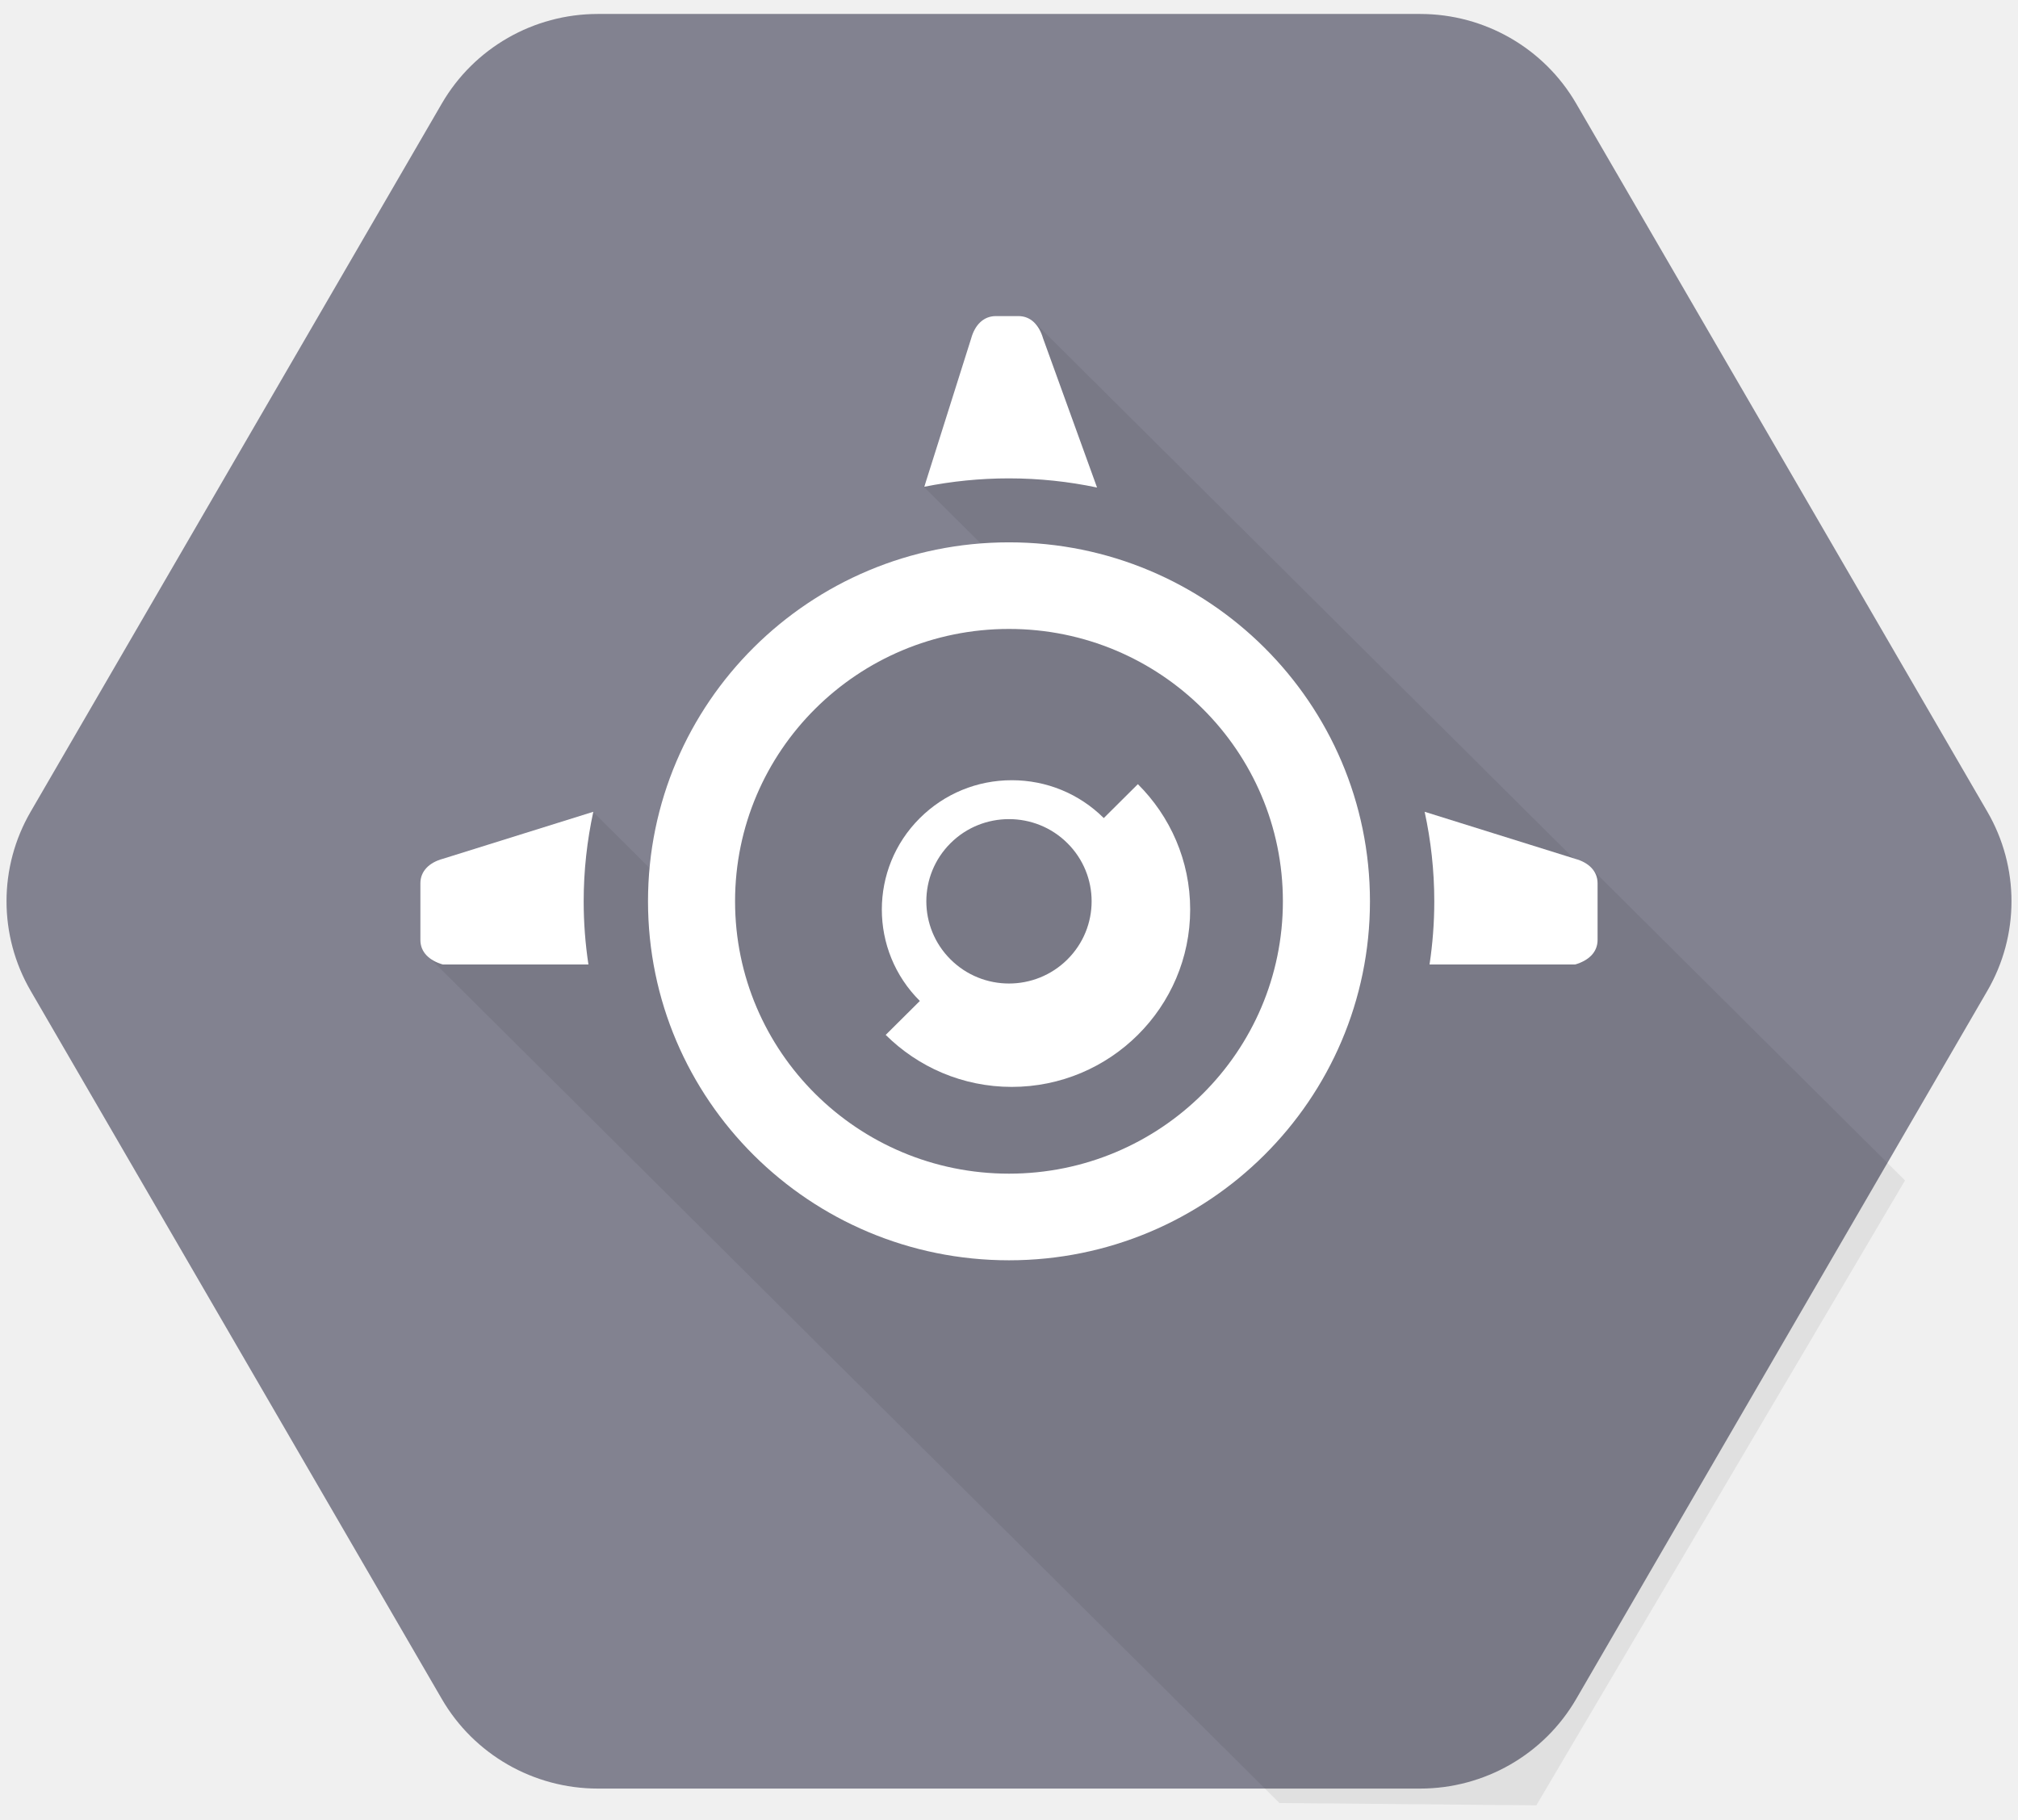
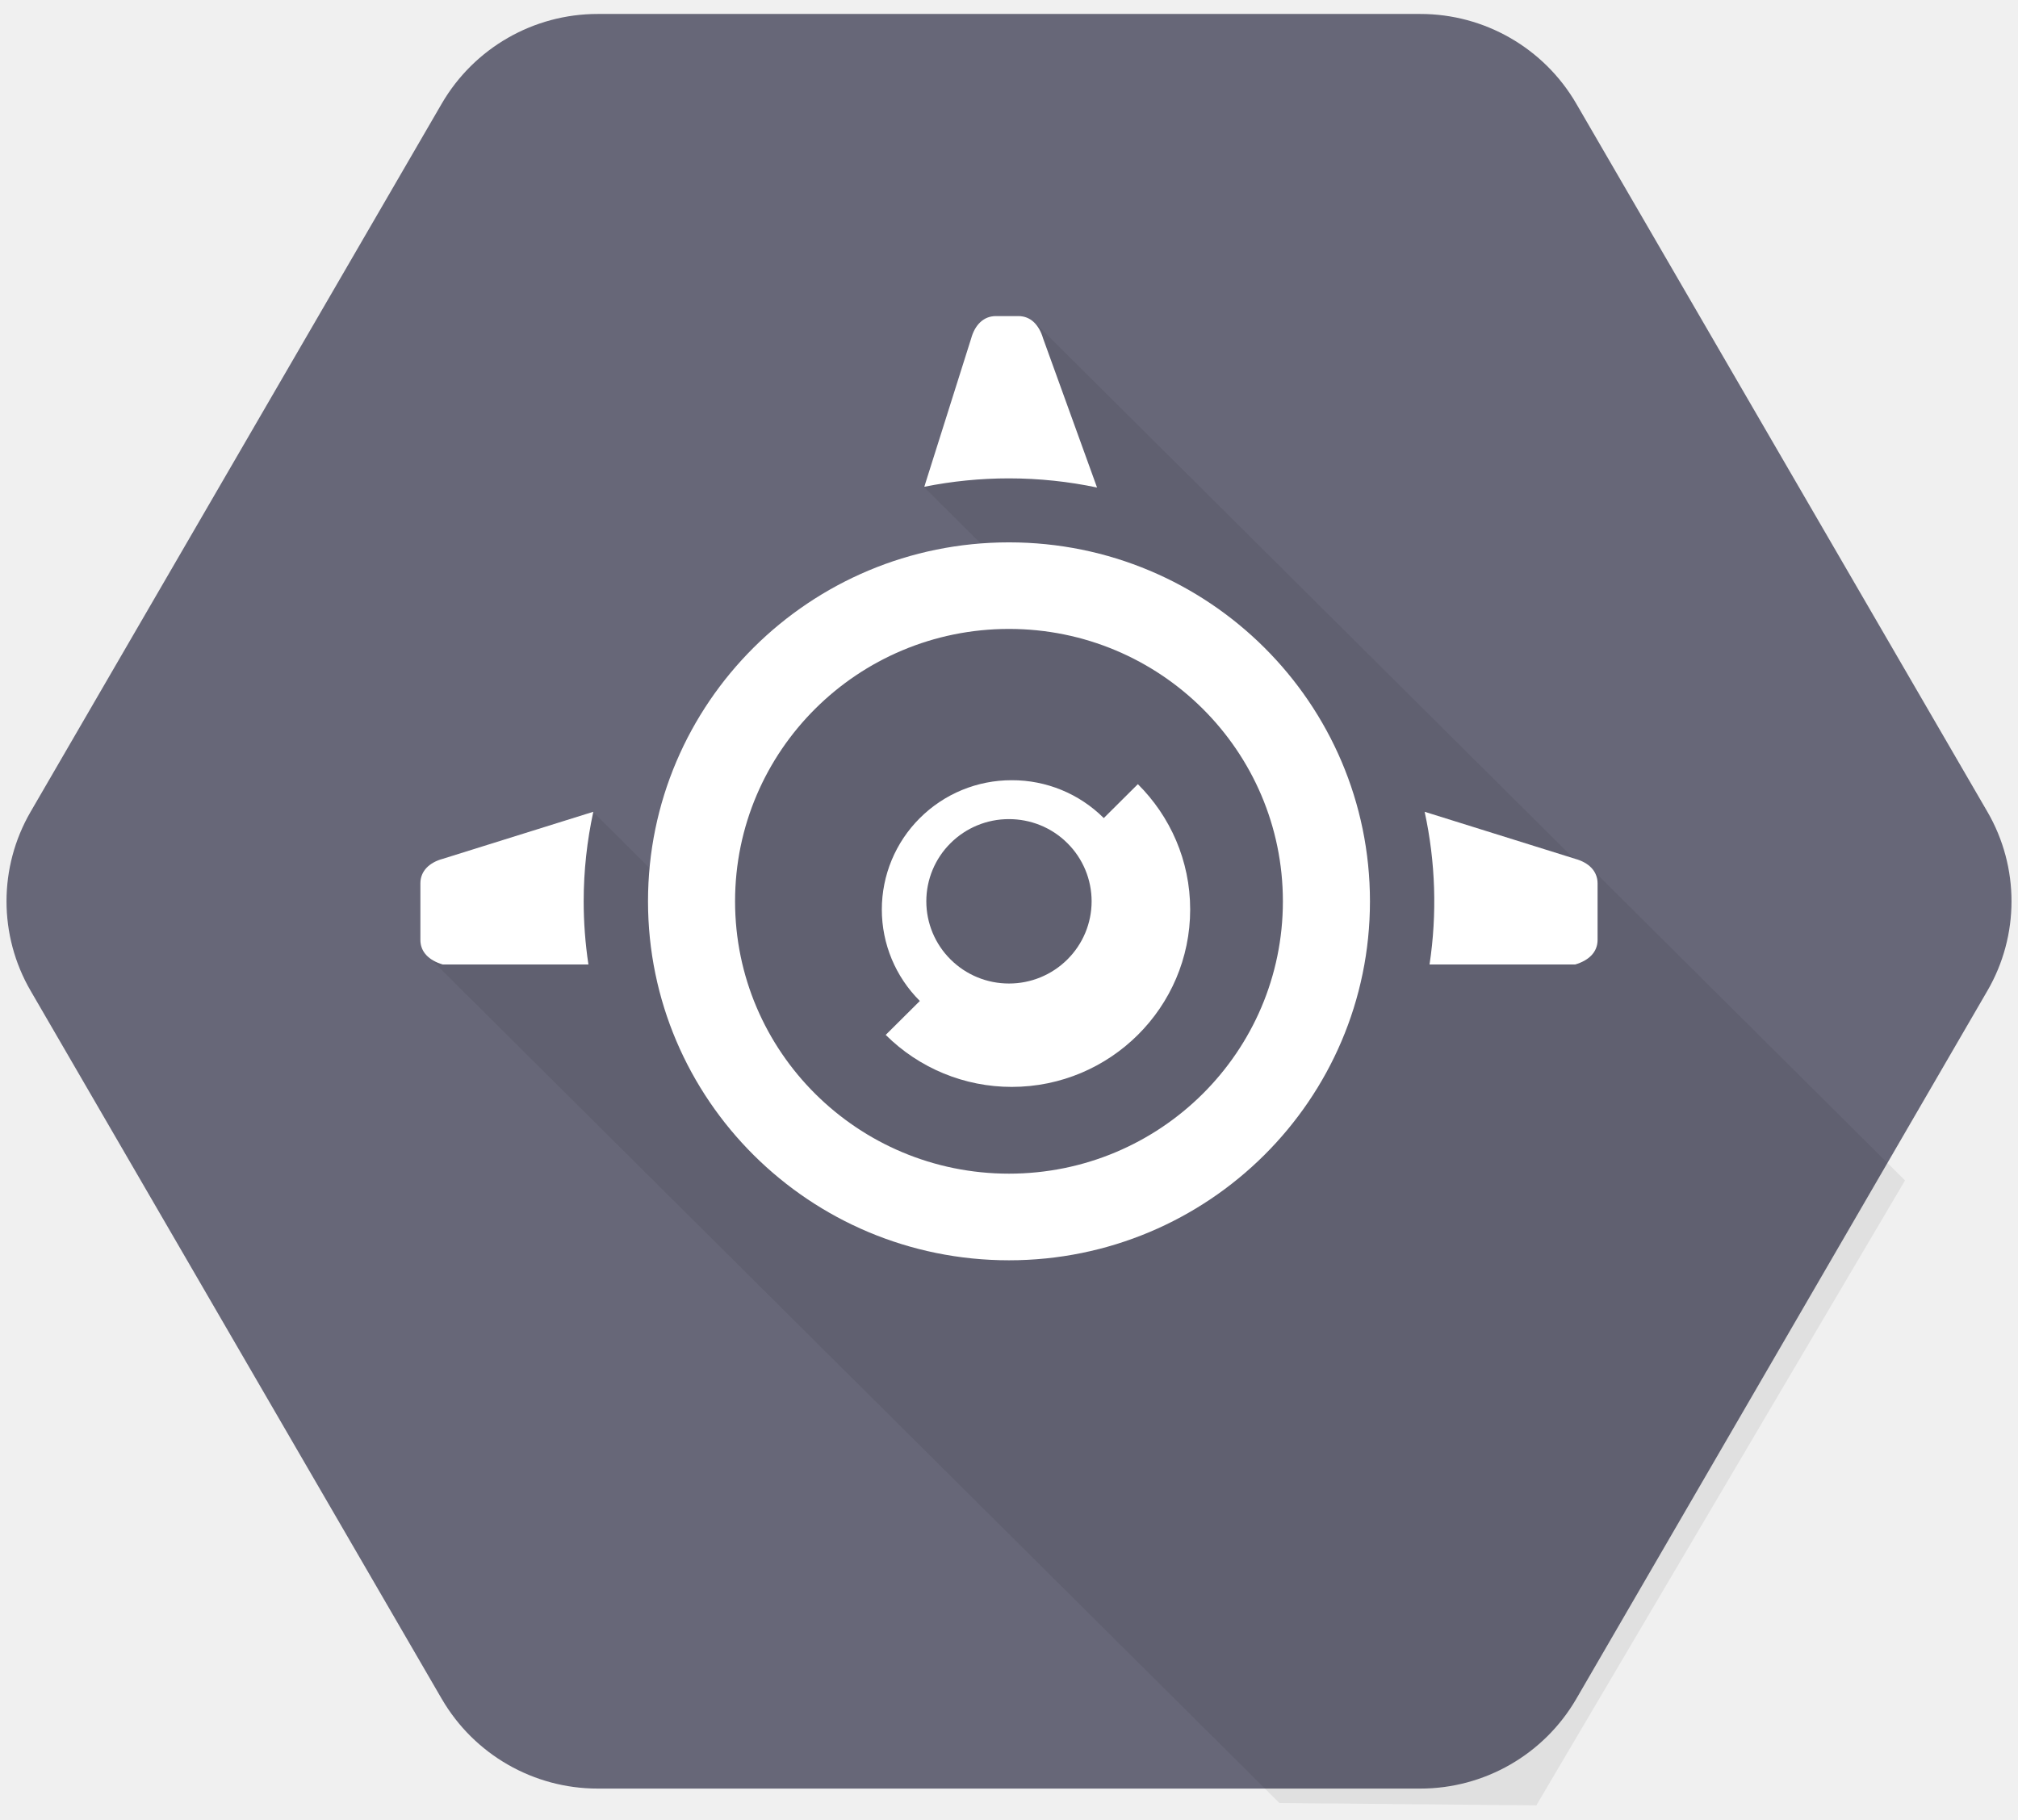
- <svg xmlns="http://www.w3.org/2000/svg" width="122" height="110" viewBox="0 0 122 110" fill="none">
-   <g opacity="0.8">
-     <path d="M26.711 102.729L1.853 59.908C-0.092 56.558 -0.092 52.429 1.853 49.079L26.711 6.259C28.656 2.908 32.251 0.844 36.142 0.844H85.859C89.749 0.844 93.344 2.908 95.289 6.259L120.147 49.079C122.093 52.429 122.093 56.558 120.147 59.908L95.289 102.729C93.344 106.079 89.749 108.144 85.859 108.144H36.142C32.251 108.144 28.656 106.079 26.711 102.729Z" fill="#676778" />
-   </g>
-   <path opacity="0.07" d="M92.882 109.157L115.17 71.373L96.29 52.596L95.634 52.395L62.593 19.535L55.811 29.399L61.493 35.05L47.032 40.289L41.382 54.584L35.837 49.069L25.846 57.795L77.353 109.019L92.882 109.157Z" fill="black" />
-   <path d="M60.999 32.792C48.946 32.792 39.176 42.509 39.176 54.497C39.176 66.482 48.946 76.202 60.999 76.202C73.052 76.202 82.822 66.482 82.822 54.497C82.822 42.509 73.052 32.792 60.999 32.792ZM60.999 70.964C51.853 70.964 44.439 63.591 44.439 54.497C44.439 45.401 51.853 38.028 60.999 38.028C70.145 38.028 77.558 45.401 77.558 54.497C77.558 63.591 70.145 70.964 60.999 70.964Z" fill="white" />
-   <path d="M95.227 51.927L86.128 49.083C86.507 50.829 86.711 52.639 86.711 54.496C86.711 55.795 86.611 57.071 86.424 58.317H95.227C96.04 58.08 96.583 57.578 96.583 56.832V53.409C96.583 52.665 96.04 52.148 95.227 51.927Z" fill="white" />
-   <path d="M60.993 28.924C62.821 28.924 64.603 29.116 66.323 29.478L63.061 20.462C62.823 19.652 62.318 19.112 61.569 19.112H60.206C59.456 19.112 58.936 19.652 58.713 20.462L55.879 29.431C57.532 29.1 59.241 28.924 60.993 28.924Z" fill="white" />
-   <path d="M35.287 54.496C35.287 52.639 35.491 50.83 35.869 49.083L26.771 51.927C25.958 52.148 25.415 52.665 25.415 53.41V56.833C25.415 57.578 25.958 58.08 26.771 58.317H35.574C35.386 57.071 35.287 55.795 35.287 54.496Z" fill="white" />
-   <path d="M68.791 47.413L66.727 49.466V49.461C65.245 47.989 63.266 47.175 61.169 47.175C59.068 47.175 57.094 47.991 55.61 49.466C52.546 52.513 52.546 57.475 55.61 60.522L53.546 62.574C55.499 64.515 58.195 65.718 61.167 65.718C67.114 65.718 71.953 60.907 71.953 54.991C71.953 52.034 70.743 49.354 68.791 47.413ZM64.531 58.011C63.557 58.981 62.277 59.467 61 59.467C59.719 59.467 58.442 58.981 57.467 58.011C55.514 56.069 55.514 52.923 57.467 50.981C58.442 50.01 59.719 49.527 61 49.527C62.277 49.527 63.557 50.01 64.531 50.981C66.483 52.922 66.483 56.069 64.531 58.011Z" fill="white" />
+ <svg xmlns="http://www.w3.org/2000/svg" width="122" height="110" fill="none">
+   <path fill="#676778" d="M26.711 102.729 1.853 59.909a10.778 10.778 0 0 1 0-10.83L26.71 6.259A10.9 10.9 0 0 1 36.14.844h49.72a10.9 10.9 0 0 1 9.43 5.415l24.858 42.82a10.774 10.774 0 0 1 0 10.83l-24.858 42.82a10.902 10.902 0 0 1-9.43 5.415H36.142a10.9 10.9 0 0 1-9.43-5.415Z" />
+   <path fill="#000" d="m92.882 109.157 22.288-37.784-18.88-18.777-.656-.201-33.04-32.86L55.81 29.4l5.682 5.651-14.46 5.239-5.65 14.295-5.546-5.515-9.99 8.726 51.506 51.224 15.529.138Z" opacity=".07" />
+   <path fill="#fff" d="M61 32.793c-12.054 0-21.824 9.716-21.824 21.704 0 11.985 9.77 21.705 21.823 21.705 12.052 0 21.823-9.72 21.823-21.705 0-11.988-9.77-21.704-21.823-21.704Zm0 38.171c-9.147 0-16.561-7.373-16.561-16.467 0-9.096 7.414-16.47 16.56-16.47 9.146 0 16.559 7.374 16.559 16.47 0 9.094-7.413 16.467-16.559 16.467Zm34.227-19.037-9.099-2.844a25.522 25.522 0 0 1 .296 9.234h8.803c.813-.237 1.356-.739 1.356-1.485V53.41c0-.744-.543-1.26-1.356-1.482ZM60.993 28.924c1.828 0 3.61.192 5.33.554l-3.262-9.016c-.238-.81-.743-1.35-1.493-1.35h-1.362c-.75 0-1.27.54-1.493 1.35l-2.834 8.97a25.973 25.973 0 0 1 5.114-.508ZM35.287 54.496c0-1.857.204-3.666.582-5.413l-9.098 2.844c-.813.221-1.356.738-1.356 1.483v3.423c0 .745.543 1.247 1.356 1.484h8.803a25.657 25.657 0 0 1-.287-3.82Z" />
+   <path fill="#fff" d="m68.791 47.413-2.064 2.053v-.005a7.842 7.842 0 0 0-5.558-2.286 7.836 7.836 0 0 0-5.559 2.29 7.798 7.798 0 0 0 0 11.057l-2.064 2.052a10.786 10.786 0 0 0 7.621 3.144c5.947 0 10.786-4.81 10.786-10.727 0-2.957-1.21-5.637-3.162-7.578Zm-4.26 10.598A4.989 4.989 0 0 1 61 59.467a4.992 4.992 0 0 1-3.534-1.456 4.95 4.95 0 0 1 0-7.03A4.986 4.986 0 0 1 61 49.527c1.277 0 2.557.483 3.53 1.454a4.95 4.95 0 0 1 0 7.03Z" />
</svg>
